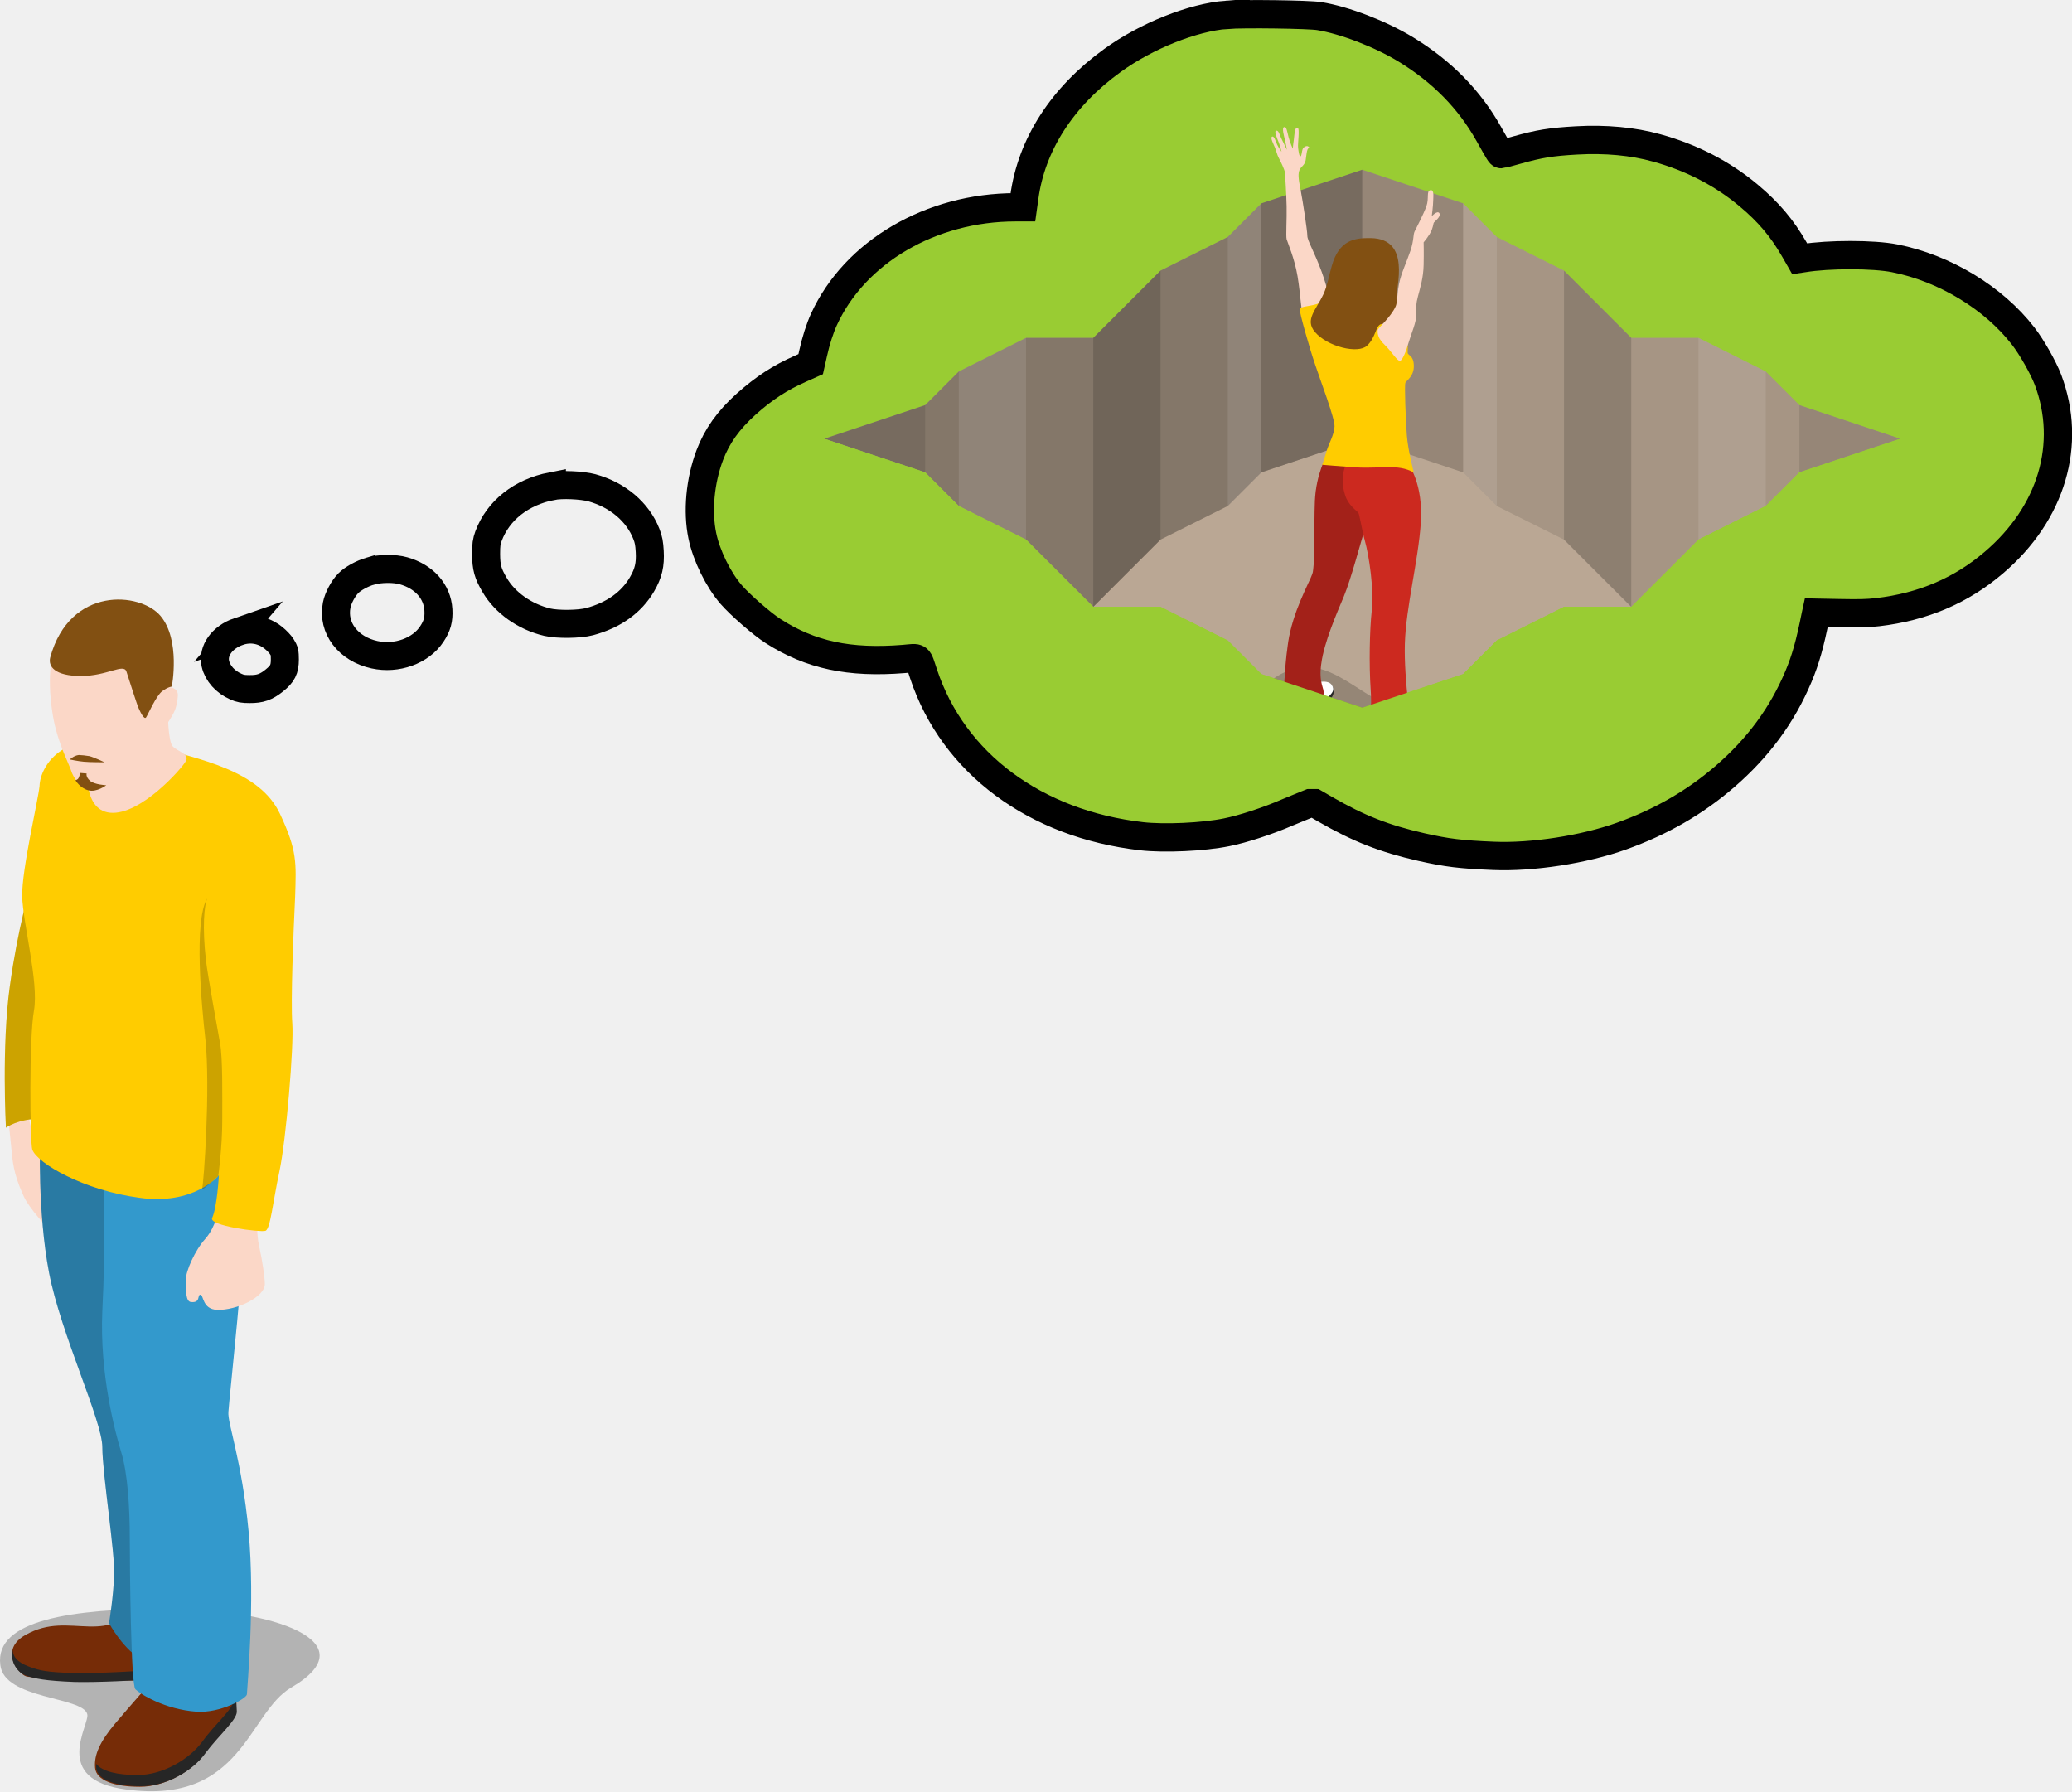
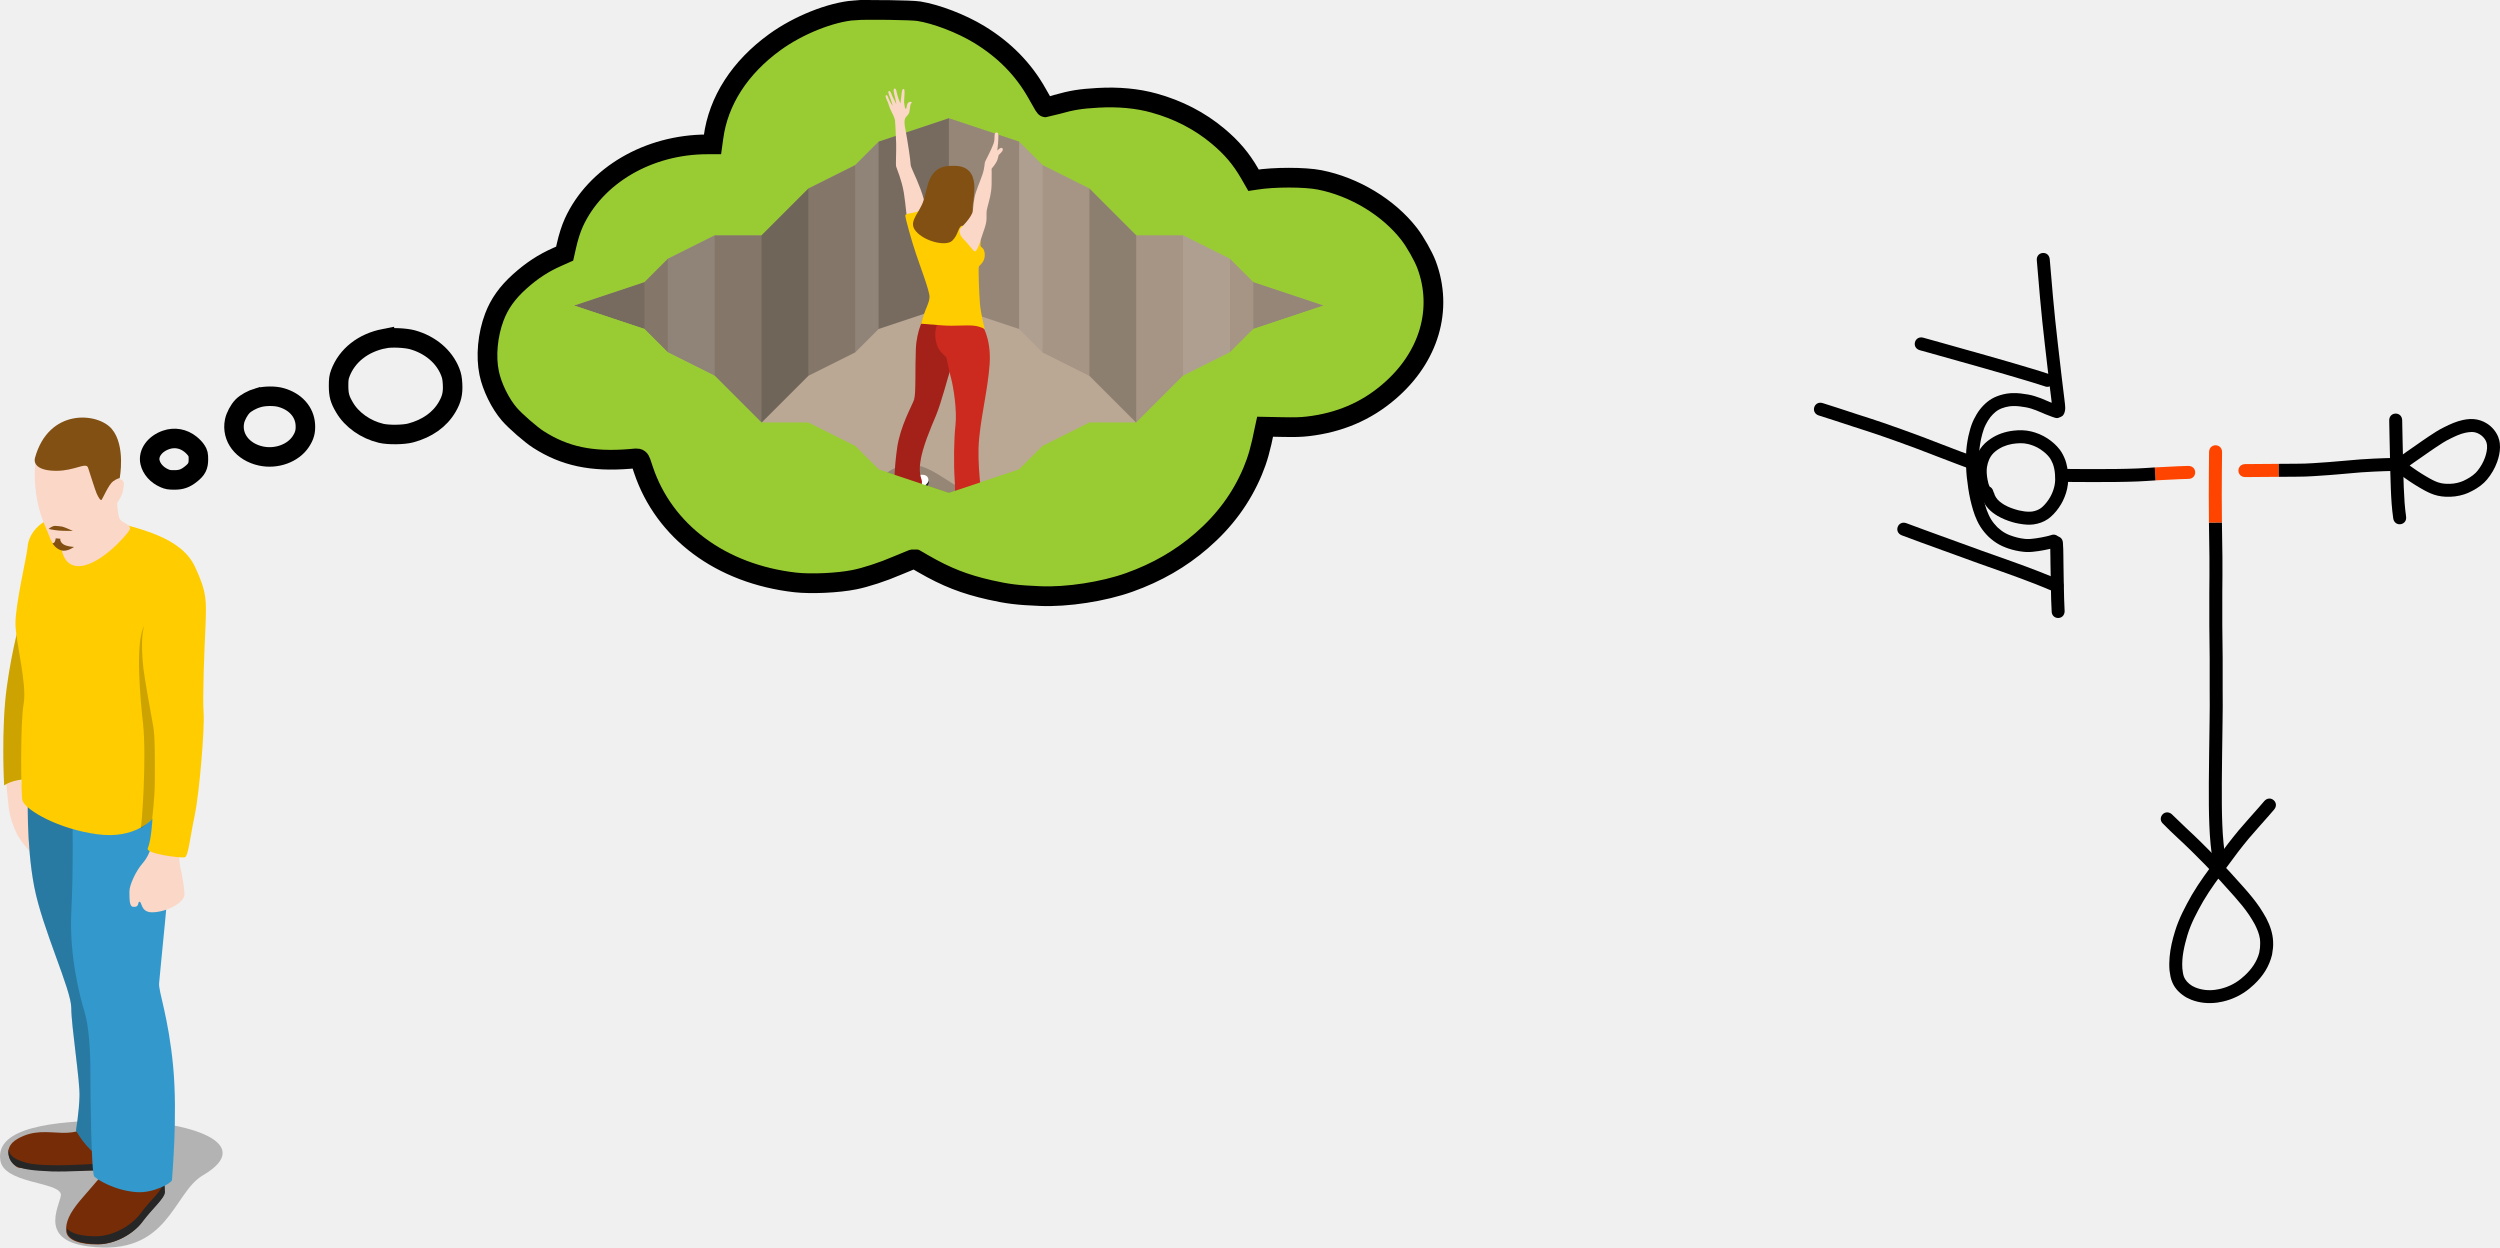
- <svg xmlns="http://www.w3.org/2000/svg" width="97.826mm" height="84.565mm" viewBox="0 0 97.826 84.565" version="1.1" id="svg3748">
+ <svg xmlns="http://www.w3.org/2000/svg" width="169.459mm" height="84.565mm" viewBox="0 0 169.459 84.565" version="1.1" id="svg3748">
  <defs id="defs3742" />
  <g id="g4380" transform="matrix(0.2645833,0,0,0.2645833,-3.31789,23.52593)">
    <path id="path4342" d="m 13.4,105 c 0,0 1,9.1 1.3,12.3 0.3,3.2 1.3,5.5 2.1,7.3 0.8,1.8 4.5,6.2 5,5.9 0.5,-0.3 -0.3,-2.1 -0.3,-2.5 0,-0.4 0.4,-1.7 -0.2,-2.5 -0.6,-0.7 -1.7,-4 -1.6,-4.7 0.1,-0.7 1.4,-0.9 1.5,-1.4 0.1,-0.5 0.1,-0.5 0.1,-0.5 0,0 -3.6,-6 -3.6,-8.6 0,-2.7 -0.1,-6.1 -0.1,-6.1 0,0 -0.6,-0.3 -2,0 -1.4,0.2 -2.2,0.8 -2.2,0.8 z" style="fill:#fbd7c7" />
    <path id="path4344" d="m 28.1,216.9 c 0.6,1.8 -6.7,11.8 7.1,13.5 20.6,2.7 21.6,-13.7 29.3,-18.2 13.9,-8.1 -3.1,-14.1 -22.5,-14.1 -16.3,0.1 -30.5,1.9 -29.4,10.1 0.7,6.1 14.6,5.6 15.5,8.7 z" style="opacity:0.3;fill:#262626" />
    <path id="path4346" d="m 34,200.2 c 0,0 -1.6,1.2 -5.5,1.1 -3.9,-0.1 -7.3,-0.8 -11.4,1.5 -4.8,2.7 -1.2,7 0.1,7.4 1.3,0.4 18.1,0.9 21.2,0.7 3.1,-0.2 2.1,-8.2 2.1,-8.2 z" style="fill:#762c07" />
    <path id="path4348" d="m 39.4,209.1 c -1.5,0.1 -9,0.6 -13.5,0.5 -5,-0.1 -6.4,-0.5 -7.8,-1 -1.7,-0.6 -3.2,-1.4 -3.3,-3.1 -0.5,2.2 0.9,4.1 2.5,4.6 1.5,0.5 3.3,0.9 8.6,1.1 4.2,0.1 11.3,-0.3 12.6,-0.4 0.8,-0.1 1.4,-0.7 1.7,-1.6 -0.4,0.3 -0.5,-0.1 -0.8,-0.1 z" style="fill:#262626" />
    <path id="path4350" d="m 39.7,211 c 0,0 -3.9,4.4 -6.6,7.6 -2.7,3.2 -3.8,5.6 -3.6,7.9 0.2,2.3 3.5,3.4 8,3.4 4.5,0 9.3,-2.8 11.5,-5.9 2.3,-3.1 5.6,-5.9 5.6,-7.4 0,-1.5 -0.1,-6.2 -0.1,-6.2 z" style="fill:#762c07" />
    <path id="path4352" d="m 54.6,210.4 h -0.5 c 0,1.5 0.1,3.3 0.1,4.1 0,1.5 -3.4,4.3 -5.6,7.4 -2.3,3.1 -7,5.9 -11.5,5.9 -3.5,0 -6.3,-0.6 -7.4,-2 0,0.2 0,0.4 0,0.6 0.1,2.3 3.5,3.4 8,3.4 4.6,0 9.3,-2.8 11.5,-5.9 2.3,-3.1 5.6,-5.9 5.6,-7.4 -0.1,-1.4 -0.2,-6.1 -0.2,-6.1 z" style="fill:#262626" />
    <path id="path4354" d="m 19.7,114.3 c 0,0 -0.5,13 1.6,23.9 2.1,10.9 9.5,26.4 9.5,31.1 0,4.7 2.3,19 2.1,22.8 -0.1,3.8 -0.9,8.6 -0.9,8.6 0,0 2.7,5 6.2,6.7 3.5,1.7 7.2,-0.4 7.2,-0.4 L 39,116.5 Z" style="fill:#3399cc" />
    <path id="path4356" d="m 19.7,114.3 c 0,0 -0.5,13 1.6,23.9 2.1,10.9 9.5,26.4 9.5,31.1 0,4.7 2.3,19 2.1,22.8 -0.1,3.8 -0.9,8.6 -0.9,8.6 0,0 2.7,5 6.2,6.7 3.5,1.7 7.2,-0.4 7.2,-0.4 L 39,116.5 Z" style="opacity:0.2" />
    <path id="path4358" d="m 31.1,119.4 c 0,0 0.3,14.3 -0.3,25.6 -0.5,11.3 2.3,21.7 3.4,25.3 1.1,3.6 1.5,9.7 1.5,15.2 0,5.5 0.2,26.2 1,27 0.8,0.8 5.2,3.6 10.9,4 4.3,0.3 9,-2.4 9,-3.1 0,-0.7 1.5,-16.4 0.3,-29.1 -1.2,-12.7 -3.8,-19.3 -3.6,-21.3 0.1,-2 3.1,-29.1 2.8,-34.7 -0.3,-5.6 -2,-18.4 -2,-18.4 z" style="fill:#3399cc" />
    <path id="path4360" d="m 17.9,69.4 c 0,0 -2.2,7.4 -3.6,17.6 -1.5,10.7 -0.7,25.3 -0.7,25.3 0,0 2.1,-1.6 6.2,-1.6 4.1,0 -1.9,-41.3 -1.9,-41.3 z" style="fill:#ffcc00" />
    <path id="path4362" d="m 17.9,69.4 c 0,0 -2.2,7.4 -3.6,17.6 -1.5,10.7 -0.7,25.3 -0.7,25.3 0,0 2.1,-1.6 6.2,-1.6 4.1,0 -1.9,-41.3 -1.9,-41.3 z" style="opacity:0.2" />
    <path id="path4364" d="m 51.5,127 c 0,0 -0.4,2.9 -2.3,5.1 -1.9,2.1 -3.5,5.8 -3.5,7.3 0,2.1 0,3.9 0.9,4 1.8,0.2 1.1,-1.3 1.7,-1.3 0.6,0 0.3,2.6 3,2.7 3.5,0.1 8.5,-2.3 8.5,-4.6 0,-1.2 -0.5,-4.4 -0.9,-6.2 -0.5,-1.9 -0.5,-4.5 -0.5,-4.5 z" style="fill:#fbd7c7" />
    <path id="path4366" d="m 38.8,44 c 9.5,2.5 20.1,4.6 23.7,12.3 3.1,6.6 2.9,8.7 2.7,14.9 -0.3,6.2 -0.8,18.5 -0.5,22.5 0.3,4 -1.1,20.8 -2.3,26.4 -1.2,5.6 -1.6,10.3 -2.5,10.6 -0.9,0.3 -10.2,-0.9 -9.5,-2.3 0.9,-2 1.2,-7.6 1.2,-7.6 0,0 -4.4,5.4 -14.2,4 -9.8,-1.3 -18.2,-6.1 -19.1,-8.6 -0.4,-1.2 -0.6,-19.8 0.3,-24.8 0.9,-5 -2,-15.7 -2.1,-20.4 -0.1,-4.7 2.9,-17.4 3.1,-19.7 0.1,-3.4 4.2,-11.2 19.2,-7.3 z" style="fill:#ffcc00" />
    <path id="path4368" d="m 51.5,120.9 c 0,0 0.7,-5.2 0.7,-9.8 0,-4.6 0.1,-11.3 -0.4,-13.9 C 51.3,94.5 49.6,85 49.3,82.5 48.6,76.4 49,72.7 49.5,71.4 c -2.4,4.1 -1,19 -0.3,25.2 0.9,8.7 -0.3,25.8 -0.6,26.6 -0.3,0.7 2.9,-2.3 2.9,-2.3 z" style="opacity:0.2" />
    <path id="path4370" d="m 42.5,38.2 c 0,0 0,5.2 0.9,6.1 0.9,0.9 3,1.3 2.3,2.6 -0.7,1.3 -8.1,9.7 -13.5,9.2 -5.3,-0.5 -4,-9.4 -4,-9.4 z" style="fill:#fbd7c7" />
    <path id="path4372" d="m 22.8,26.5 c -2.2,2.8 -1.3,11 -0.3,14.7 1,3.7 2.2,5.9 2.7,7.3 0.4,1.4 1.9,3.6 3.9,3.5 2,-0.1 8.2,-4.1 10.1,-7.1 C 41,41.9 43.6,39 44,37 44.4,35 44.6,34.1 42.9,33.7 41.2,33.3 37.6,25.9 33,25.6 28.4,25.3 24.1,24.8 22.8,26.5 Z" style="fill:#fbd7c7" />
    <path id="path4374" d="m 21.5,28.4 c -0.4,1.6 0.8,3.3 5.5,3.3 4.7,0 7.6,-2.3 8.1,-0.8 0.5,1.5 1.8,5.7 2.2,6.6 0.4,0.9 1,2 1.3,1.6 0.3,-0.4 1.8,-3.9 2.9,-4.7 1.1,-0.8 1.7,-0.8 1.7,-0.8 0,0 1.6,-8.3 -2,-12.6 C 37.6,16.7 25,15.6 21.5,28.4 Z" style="fill:#825012" />
    <path id="path4376" d="m 25,46.6 c 0,0 0.7,-0.7 1.6,-0.8 0.4,0 1.3,0.1 1.9,0.2 0.8,0.2 2.7,1.1 2.7,1.1 0,0 -2.8,0 -3.7,-0.1 C 26.4,46.9 25,46.6 25,46.6 Z" style="fill:#825012" />
    <path id="path4378" d="m 26.8,49 1.2,0.1 c 0,0 -0.2,0.6 0.6,1.3 0.8,0.7 2.9,0.8 2.9,0.8 0,0 -1.7,1.3 -3.2,0.9 -1.5,-0.4 -2.3,-1.8 -2.3,-1.8 0,0 0.5,-0.1 0.6,-0.5 0.2,-0.4 0.2,-0.8 0.2,-0.8 z" style="fill:#825012" />
  </g>
  <path id="path943" d="m 26.056,22.951 c -1.443,0.28 -2.54,1.145 -2.991,2.359 -0.095,0.263 -0.115,0.407 -0.115,0.848 0.005,0.632 0.08,0.912 0.406,1.463 0.486,0.836 1.433,1.506 2.485,1.752 0.496,0.115 1.508,0.102 1.994,-0.025 1.127,-0.301 1.979,-0.904 2.48,-1.769 0.301,-0.518 0.396,-0.92 0.361,-1.548 -0.02,-0.369 -0.055,-0.568 -0.16,-0.827 -0.406,-1.039 -1.358,-1.841 -2.571,-2.176 -0.481,-0.127 -1.418,-0.17 -1.889,-0.076 z" style="fill:none;stroke:#000000;stroke-width:1.323;stroke-miterlimit:4;stroke-dasharray:none;stroke-opacity:1" />
  <path id="path945" d="m 17.49,26.959 c -0.391,0.115 -0.832,0.356 -1.047,0.577 -0.241,0.246 -0.481,0.696 -0.546,1.027 -0.215,1.082 0.541,2.074 1.784,2.346 1.047,0.229 2.18,-0.178 2.706,-0.976 0.256,-0.386 0.336,-0.683 0.311,-1.141 -0.05,-0.87 -0.671,-1.57 -1.644,-1.845 -0.426,-0.123 -1.112,-0.115 -1.563,0.013 z" style="fill:none;stroke:#000000;stroke-width:1.323;stroke-miterlimit:4;stroke-dasharray:none;stroke-opacity:1" />
  <path id="path947" d="m 11.26,29.816 c -0.772,0.267 -1.228,0.904 -1.092,1.514 0.105,0.458 0.471,0.87 0.972,1.086 0.21,0.093 0.326,0.115 0.656,0.115 0.481,0.004 0.767,-0.093 1.157,-0.407 0.386,-0.31 0.496,-0.526 0.496,-0.988 0,-0.331 -0.02,-0.411 -0.135,-0.594 -0.07,-0.119 -0.251,-0.31 -0.401,-0.428 -0.481,-0.386 -1.082,-0.496 -1.654,-0.297 z" style="fill:none;stroke:#000000;stroke-width:1.323;stroke-miterlimit:4;stroke-dasharray:none;stroke-opacity:1" />
  <path id="path941" d="m 57.912,0.698 c -1.603,0.126 -3.793,1 -5.387,2.155 -2.38,1.722 -3.833,3.981 -4.164,6.466 l -0.065,0.467 h -0.351 c -3.994,0 -7.586,2.108 -9.044,5.293 -0.195,0.428 -0.376,0.995 -0.511,1.601 l -0.115,0.511 -0.496,0.221 c -0.952,0.42 -1.724,0.926 -2.55,1.666 -0.842,0.757 -1.378,1.51 -1.719,2.411 -0.456,1.207 -0.591,2.653 -0.351,3.804 0.19,0.926 0.752,2.073 1.363,2.778 0.416,0.48 1.463,1.394 1.979,1.722 1.769,1.134 3.598,1.523 6.173,1.316 0.757,-0.065 0.641,-0.156 0.937,0.727 1.403,4.202 5.261,7.067 10.292,7.643 1.072,0.121 2.901,0.039 4.009,-0.186 0.762,-0.151 1.944,-0.537 2.871,-0.939 0.266,-0.113 0.646,-0.268 0.842,-0.346 l 0.356,-0.143 0.596,0.346 c 1.583,0.913 2.796,1.385 4.53,1.779 1.218,0.273 1.854,0.351 3.407,0.415 1.819,0.078 4.274,-0.299 6.038,-0.93 1.874,-0.671 3.472,-1.593 4.885,-2.813 1.573,-1.359 2.711,-2.904 3.477,-4.73 0.336,-0.805 0.536,-1.51 0.807,-2.869 l 0.03,-0.138 1.137,0.022 c 0.887,0.017 1.273,0.009 1.764,-0.048 2.125,-0.247 3.943,-1.017 5.487,-2.341 2.731,-2.328 3.693,-5.591 2.555,-8.625 -0.22,-0.576 -0.767,-1.545 -1.178,-2.073 -1.393,-1.8 -3.708,-3.202 -6.063,-3.666 -0.992,-0.199 -3.127,-0.199 -4.309,-0.004 l -0.175,0.026 -0.261,-0.454 c -0.576,-1 -1.213,-1.753 -2.15,-2.536 -1.228,-1.03 -2.701,-1.792 -4.339,-2.242 -1.117,-0.312 -2.415,-0.433 -3.783,-0.355 -1.223,0.069 -1.764,0.16 -2.816,0.454 -0.381,0.108 -0.712,0.195 -0.737,0.195 -0.055,0 -0.08,-0.043 -0.591,-0.952 -0.912,-1.627 -2.215,-2.956 -3.923,-3.994 -1.203,-0.731 -2.881,-1.376 -4.079,-1.571 -0.496,-0.082 -3.553,-0.121 -4.379,-0.061 z" style="fill:#99cc33;fill-opacity:1;stroke:#000000;stroke-width:1.336;stroke-miterlimit:4;stroke-dasharray:none;stroke-opacity:1" />
  <g transform="translate(-11.23821,-10.7286)" id="g1084">
    <g transform="matrix(0.396875,0,0,0.396875,50.15542,18.74098)" id="g4340">
      <path style="opacity:1;fill:#baa794" d="m 64,0 -12,4 -4,4 -8,4 -8,8 h -8 l -8,4 -4,4 -12,4 12,4 4,4 8,4 8,8 h 8 l 8,4 4,4 12,4 12,-4 4,-4 8,-4 h 8 l 8,-8 8,-4 4,-4 12,-4 -12,-4 -4,-4 -8,-4 H 96 L 88,12 80,8 76,4 Z" id="path4293" />
      <path style="opacity:0.11" d="m 64,0 12,4 4,4 8,4 8,8 h 8 l 8,4 4,4 12,4 -12,4 -4,4 -8,4 -8,8 -8,-8 -8,-4 -4,-4 -12,-4 z" id="path4295" />
      <path style="opacity:0.29" d="m 64,0 v 32 l -12,4 -4,4 -8,4 -8,8 -8,-8 -8,-4 -4,-4 -12,-4 12,-4 4,-4 8,-4 h 8 l 8,-8 8,-4 4,-4 z" id="path4297" />
      <path style="opacity:0.1;fill:#ffffff" d="m 16,24 8,-4 v 24 l -8,-4 z" id="path4299" />
      <path style="opacity:0.1;fill:#ffffff" d="m 48,8 4,-4 v 32 l -4,4 z" id="path4301" />
      <path style="opacity:0.1" d="M 52,4 64,0 v 32 l -12,4 z" id="path4303" />
      <path style="opacity:0.15" d="m 40,12 -8,8 v 32 l 8,-8 z" id="path4305" />
      <path style="opacity:0.1" d="M 12,36 0,32 12,28 Z" id="path4307" />
      <path style="opacity:0.1;fill:#ffffff" d="m 112,24 -8,-4 v 24 l 8,-4 z" id="path4309" />
      <path style="opacity:0.1;fill:#ffffff" d="M 80,8 76,4 v 32 l 4,4 z" id="path4311" />
      <path style="opacity:0.1" d="M 76,4 64,0 v 32 l 12,4 z" id="path4313" />
      <path style="opacity:0.15" d="m 88,12 8,8 v 32 l -8,-8 z" id="path4315" />
      <path style="opacity:0.1" d="m 116,36 12,-4 -12,-4 z" id="path4317" />
    </g>
    <g id="g4594" transform="matrix(0.1322917,0,0,0.1322917,70.05209,15.93641)">
      <path id="path4551" d="m 65.1,234.6 c 15.7,-7.7 6,-16.3 -10.9,-21.1 -15,-4.3 -26.2,-22.2 -43.2,-11.4 -13.8,8.7 4.9,17.9 18.3,22.6 19.1,6.9 22.8,16.2 35.8,9.9 z" style="opacity:0.2" />
      <path id="path4553" d="m 16.3,216.7 c 2.8,1.1 5.8,-0.2 9,-2.6 3.2,-2.4 6.2,-4.1 6.1,-6.9 -0.1,-2.8 -2.3,-3.7 -7.4,-2 -5.1,1.7 -11.1,10.2 -7.7,11.5 z" style="fill:#262626" />
      <path id="path4555" d="m 16.9,215.9 c 2.6,1 9.8,-4.1 11.7,-5.8 1.9,-1.7 3.1,-2.8 2.5,-4.3 -0.6,-1.7 -2.5,-2.9 -8.5,-0.8 -6,2.1 -9.8,9.3 -5.7,10.9 z" style="fill:#ffffff" />
      <path id="path4557" d="m 29,123 c 0,0 -3.9,6.7 -4.3,16.4 -0.4,9.6 0.1,23 -0.9,26 -1,3 -7.1,13.5 -8.7,24.8 -1.6,11.3 -2.2,25.2 0.4,26.5 2.6,1.3 6.8,-1 8.2,-1.9 2.7,-1.8 3.8,-4.5 4.1,-6.6 0.3,-2.1 -1.9,-3.7 -0.8,-11 1,-7.3 5.3,-17.3 8,-23.7 2.7,-6.5 6.2,-20.1 7.4,-23.6 1.2,-3.5 3.2,-24.7 3.2,-24.7 z" style="fill:#cc291f" />
      <path id="path4559" d="m 29,123 c 0,0 -3.9,6.7 -4.3,16.4 -0.4,9.6 0.1,23 -0.9,26 -1,3 -7.1,13.5 -8.7,24.8 -1.6,11.3 -2.2,25.2 0.4,26.5 2.6,1.3 6.8,-1 8.2,-1.9 2.7,-1.8 3.8,-4.5 4.1,-6.6 0.3,-2.1 -1.9,-3.7 -0.8,-11 1,-7.3 5.3,-17.3 8,-23.7 2.7,-6.5 6.2,-20.1 7.4,-23.6 1.2,-3.5 3.2,-24.7 3.2,-24.7 z" style="opacity:0.2" />
      <path id="path4561" d="m 46.1,229.4 c -0.2,1.6 0.5,2 3.4,2 2.9,0 10.8,-1 13.1,-1.7 2.3,-0.7 3.4,-2.3 3.3,-4.4 0,-1.9 -18.7,-6 -19.8,4.1 z" style="fill:#262626" />
      <path id="path4563" d="m 46.6,229.6 c 2,1.1 7.6,-0.5 9.8,-0.5 2.2,0 5.8,-0.2 7.6,-1.2 1.8,-1 2.7,-2.8 0.9,-4.3 -1.8,-1.5 -9.3,-2.2 -12.1,-2.2 -2.8,0 -11.6,5 -6.2,8.2 z" style="fill:#ffffff" />
      <path id="path4565" d="m 58.2,126.5 c 0,0 5.2,6.9 4.3,20.6 -0.9,13.7 -5.3,30.1 -5.7,43.2 -0.4,13.1 2.6,31.5 2.5,32.7 -0.1,1.2 0,5.2 -7.1,6.4 -7.1,1.2 -7.3,0 -7.8,-0.4 -0.5,-0.4 0.8,-13.5 0.2,-22.3 -0.6,-8.8 -0.4,-21 0.4,-28.3 0.8,-7.3 -0.9,-19.2 -2.5,-24.9 -0.9,-3.1 -1.9,-9.4 -2.3,-9.9 -0.7,-0.8 -3.6,-2.7 -4.7,-6.2 -1.7,-5.3 -1,-10 2.6,-15.7 3.7,-5.7 20.1,4.8 20.1,4.8 z" style="fill:#cc291f" />
      <path id="path4567" d="m 30.7,71.5 c 0,0 -0.9,-6.6 -3.6,-13.9 C 24.4,50.3 22,46.5 22,44.8 22,43 20.4,32.6 19.6,28.4 c -0.9,-4.3 -0.9,-5.9 -0.4,-7.1 0.5,-1.2 1.9,-1.7 2.2,-3.5 0.3,-1.8 0.3,-3 0.7,-3.9 0.5,-0.8 0.8,-0.6 0.2,-1 -0.6,-0.4 -1.7,0.2 -2,1 -0.3,0.8 -0.3,2.3 -0.7,2.5 -0.5,0.1 -0.7,-1.4 -0.9,-3 -0.2,-1.6 0.7,-7 -0.2,-7.2 -1.1,-0.2 -1.1,2.7 -1.3,4.1 -0.2,1.1 -0.4,3.4 -0.4,3.4 0,0 -1,-2.2 -1.5,-4.1 C 14.8,7.7 14.6,5.7 13.7,6 c -0.9,0.2 0,3.3 0.3,4.5 0.3,1.2 0.7,3.6 0.7,3.6 0,0 -1.4,-2.8 -2.1,-4.3 C 12,8.3 11.6,7 10.8,7.3 c -0.7,0.3 0.5,2.9 1,4.2 0.5,1.3 1,3.3 1,3.3 0,0 -1,-1.3 -1.6,-2.6 -0.6,-1.3 -1,-3.1 -1.8,-2.8 -0.7,0.4 0.5,2.6 1,3.8 0.5,1.2 0.8,2.7 1.4,3.8 0.6,1.1 2.1,4.2 2.2,5.2 0.1,1 0.5,7.7 0.6,12.1 0.1,4.4 -0.3,10.6 0,11.7 0.3,1.1 2.8,6.7 3.9,13.2 1.1,6.5 1.2,12.6 2.3,15.7 1.2,3.2 9.9,-3.4 9.9,-3.4 z" style="fill:#fbd7c7" />
      <path id="path4569" d="m 30.2,67.2 c 0,0 -2.8,1.4 -5.4,2.1 -2.6,0.7 -5.2,0.7 -5.5,1.6 -0.3,0.8 3.6,14.4 5.5,19.9 1.8,5.5 7,19 6.9,22 -0.1,3 -2.1,6.2 -2.9,9 -0.8,2.8 -1.5,4.7 -1.5,4.7 0,0 6,0.5 11.6,0.9 5.6,0.4 11.3,-0.3 15.4,0.1 3.7,0.4 5.7,1.8 5.7,1.8 0,0 -2.1,-8 -2.5,-13.4 C 57.1,110.4 56.6,98 57,97.2 c 0.4,-0.8 3.1,-2.3 3,-6.1 -0.1,-3.8 -2.1,-3.5 -2.2,-4.6 -0.1,-1.1 0.5,-2.8 -0.8,-4 -2,-1.9 -5.7,-5 -9,-6.4 -3.4,-1.7 -17.8,-8.9 -17.8,-8.9 z" style="fill:#ffcc00" />
      <path id="path4571" d="m 44.6,45.6 c -5.8,-0.1 -11.3,0.7 -13.9,10 -1,3.4 -1.5,6.8 -2.9,9.9 -2.7,5.8 -6.8,9.2 -3.1,13.6 4.5,5.3 15.4,7.9 18.6,4.9 3.2,-3 3,-7.1 5,-7.7 2,-0.6 4.9,1.6 6,-0.5 1.1,-2.1 -0.4,-4.7 -0.5,-8.6 -0.2,-4 5.4,-21.4 -9.2,-21.6 z" style="fill:#825012" />
      <path id="path4573" d="m 47.1,78.4 c -0.1,1.7 0.3,3.2 2.6,5.4 2.3,2.2 4.5,5.9 5.4,5.6 0.9,-0.3 2.1,-3.3 3.1,-6.7 1,-3.4 2.7,-6.9 2.7,-10.1 0,-3.2 -0.2,-3.2 0.6,-6.3 0.8,-3.1 1.9,-6.5 2,-11.1 0.1,-4.6 0,-8.1 0,-8.1 0,0 2.1,-2.4 2.9,-4.4 0.7,-2 0.5,-2.3 0.8,-2.7 0.3,-0.4 2.7,-2.2 1.9,-3.3 -0.7,-1.1 -2.7,1.1 -2.7,1.1 0,0 0.5,-3.8 0.5,-5.3 0,-1.4 0.5,-4.3 -1,-4 -1.5,0.3 -0.4,2.9 -1.4,5.7 -1,2.8 -3.6,7.8 -4.2,9 -0.6,1.2 -0.2,3 -1.5,6.9 -1.3,3.9 -3.4,8.2 -4.1,12 -0.7,3.9 -0.6,6.7 -1.2,7.9 -1.7,3.8 -6.3,7.7 -6.4,8.4 z" style="fill:#fbd7c7" />
    </g>
    <path style="fill:#99cc33;fill-opacity:1;stroke-width:0.098" mask="none" clip-path="none" d="m 47.382,31.764 c 5.078,7.119 16.425,11.917 21.754,16.197 13.631,0.054 5.046,0.032 12.157,-1e-6 5.59,-6.004 15.477,-11.739 21.619,-16.52 h -1.96 l 0.003,10e-4 -4.762,1.587 -1.588,1.587 -3.175,1.587 -3.175,3.175 h -3.175 l -3.175,1.587 -1.588,1.587 -4.762,1.587 -4.763,-1.587 -1.587,-1.587 -3.175,-1.587 h -3.175 l -3.175,-3.175 -3.175,-1.587 -1.587,-1.587 -4.763,-1.587 0.003,-10e-4 z" id="rect4530-3" />
  </g>
+   <path style="fill:#000000;fill-opacity:1;fill-rule:nonzero;stroke:none;stroke-width:0.265" id="path1" d="m 146.657,55.875 c 0.3,0.307 0.611,0.603 0.925,0.896 0.657,0.606 1.293,1.234 1.918,1.873 0.668,0.689 1.317,1.396 1.951,2.116 0.353,0.403 0.702,0.813 1.001,1.259 0.176,0.263 0.239,0.382 0.396,0.655 0.145,0.296 0.281,0.604 0.332,0.932 0.029,0.188 0.029,0.451 0.011,0.637 -0.012,0.117 -0.037,0.233 -0.055,0.35 -0.16,0.6 -0.519,1.101 -0.969,1.521 -0.09,0.084 -0.185,0.161 -0.278,0.241 -0.424,0.341 -0.919,0.572 -1.45,0.688 -0.097,0.021 -0.196,0.034 -0.294,0.051 -0.454,0.06 -0.915,0.011 -1.341,-0.163 -0.073,-0.03 -0.142,-0.07 -0.213,-0.105 -0.248,-0.153 -0.461,-0.362 -0.564,-0.641 -0.059,-0.158 -0.079,-0.388 -0.1,-0.548 -0.05,-0.769 0.13,-1.517 0.344,-2.249 0.246,-0.814 0.651,-1.561 1.068,-2.297 0.482,-0.821 1.053,-1.582 1.622,-2.344 0.472,-0.655 0.96,-1.297 1.476,-1.918 0.437,-0.514 0.892,-1.012 1.336,-1.52 0.253,-0.291 0.129,-0.147 0.372,-0.431 0.405,-0.472 -0.262,-1.045 -0.668,-0.573 v 0 c -0.239,0.278 -0.116,0.137 -0.367,0.425 -0.449,0.513 -0.909,1.016 -1.35,1.536 -0.526,0.633 -1.023,1.287 -1.504,1.954 -0.591,0.791 -1.183,1.584 -1.683,2.437 -0.449,0.795 -0.883,1.604 -1.147,2.483 -0.098,0.336 -0.15,0.495 -0.224,0.838 -0.127,0.586 -0.193,1.186 -0.146,1.786 0.055,0.348 0.059,0.514 0.2,0.843 0.189,0.443 0.549,0.775 0.958,1.012 0.105,0.049 0.207,0.103 0.315,0.146 0.564,0.221 1.175,0.275 1.772,0.193 0.121,-0.022 0.243,-0.04 0.363,-0.067 0.662,-0.15 1.277,-0.447 1.804,-0.876 0.109,-0.096 0.222,-0.187 0.327,-0.287 0.602,-0.573 1.01,-1.197 1.212,-2.009 0.055,-0.39 0.089,-0.502 0.073,-0.894 -0.023,-0.565 -0.209,-1.096 -0.469,-1.594 -0.179,-0.309 -0.24,-0.428 -0.441,-0.726 -0.317,-0.47 -0.684,-0.904 -1.058,-1.33 -0.644,-0.731 -1.303,-1.45 -1.982,-2.15 -0.634,-0.649 -1.28,-1.286 -1.948,-1.902 -0.333,-0.311 -0.657,-0.631 -0.985,-0.947 -0.491,-0.382 -1.031,0.313 -0.54,0.695 z" />
+   <path style="fill:#000000;fill-opacity:1;fill-rule:nonzero;stroke:none;stroke-width:0.265" d="m 149.73,35.422 c 0.009,0.779 0.021,1.559 0.033,2.338 0.009,0.812 -0.003,1.623 -0.008,2.435 -0.003,0.744 -0.005,1.488 8.1e-4,2.232 0.006,0.721 0.017,1.442 0.024,2.163 -0.003,0.726 -0.004,1.452 -1e-5,2.178 0.004,0.726 0.011,1.452 -0.007,2.178 -0.011,0.72 -0.021,1.439 -0.03,2.159 -0.008,0.657 -0.016,1.315 -0.02,1.972 -0.002,0.509 -0.003,1.018 0.002,1.526 0.005,0.449 0.013,0.898 0.033,1.346 0.019,0.43 0.042,0.86 0.086,1.288 0.036,0.35 0.078,0.7 0.119,1.05 0.018,0.164 0.045,0.328 0.037,0.493 -0.011,0.622 0.869,0.637 0.88,0.015 l 1e-5,4.9e-4 c 0.009,-0.203 -0.02,-0.405 -0.042,-0.606 -0.04,-0.347 -0.083,-0.693 -0.118,-1.041 -0.043,-0.411 -0.065,-0.824 -0.083,-1.237 -0.02,-0.439 -0.027,-0.879 -0.032,-1.318 -0.005,-0.504 -0.004,-1.008 -0.002,-1.512 0.004,-0.655 0.012,-1.31 0.02,-1.966 0.009,-0.719 0.019,-1.438 0.03,-2.156 0.018,-0.732 0.011,-1.464 0.007,-2.196 -0.004,-0.723 -0.003,-1.446 1e-5,-2.169 -0.006,-0.725 -0.017,-1.449 -0.024,-2.174 -0.006,-0.74 -0.004,-1.48 -7.8e-4,-2.22 0.006,-0.816 0.017,-1.632 0.008,-2.449 -0.012,-0.78 -0.024,-1.559 -0.033,-2.339" id="path4" />
+   <path style="fill:#ff4400;fill-opacity:1;fill-rule:nonzero;stroke:none;stroke-width:0.265" d="m 150.61,35.412 c -0.007,-0.602 -0.01,-1.204 -0.011,-1.806 -5e-4,-0.551 0.003,-1.103 0.007,-1.654 0.004,-0.433 0.008,-0.865 0.013,-1.298 0.007,-0.622 -0.873,-0.632 -0.88,-0.01 v 0 c -0.005,0.434 -0.009,0.867 -0.013,1.301 -0.004,0.554 -0.008,1.108 -0.007,1.662 6.4e-4,0.605 0.004,1.21 0.011,1.815" id="path2" />
+   <path style="fill:#ff4400;fill-opacity:1;fill-rule:nonzero;stroke:none;stroke-width:0.265" d="m 146.11,32.561 c 0.443,-0.025 1.157,-0.056 1.6,-0.079 0.204,-0.009 0.409,-0.018 0.614,-0.021 0.622,0.011 0.637,-0.869 0.015,-0.88 l -2e-5,9e-5 c -0.222,0.002 -0.444,0.013 -0.666,0.022 -0.447,0.024 -1.166,0.054 -1.613,0.08" id="path20" />
+   <path style="fill:#000000;fill-opacity:1;fill-rule:nonzero;stroke:none;stroke-width:0.265" d="m 146.059,31.683 c -0.482,0.031 -0.693,0.05 -1.176,0.071 -0.493,0.021 -0.986,0.029 -1.479,0.036 -0.492,0.005 -0.985,0.006 -1.477,0.006 -0.386,-6.76e-4 -0.772,-0.002 -1.158,-0.004 -0.281,-0.002 -0.562,-0.004 -0.843,-0.007 -0.622,-0.006 -0.631,0.874 -0.009,0.88 v 0 c 0.282,0.003 0.565,0.005 0.847,0.007 0.387,0.002 0.775,0.003 1.162,0.004 0.496,5.86e-4 0.993,-3.28e-4 1.489,-0.006 0.502,-0.006 1.004,-0.015 1.505,-0.036 0.487,-0.021 0.702,-0.041 1.189,-0.072" id="path5" />
+   <path style="fill:#000000;fill-opacity:1;fill-rule:nonzero;stroke:none;stroke-width:0.265" id="path6" d="m 134.267,33.536 c 0.051,0.214 0.15,0.411 0.255,0.602 0.139,0.227 0.318,0.426 0.527,0.591 0.135,0.107 0.206,0.147 0.35,0.238 0.314,0.183 0.653,0.32 1.001,0.422 0.069,0.02 0.139,0.038 0.209,0.056 0.339,0.076 0.686,0.133 1.035,0.118 0.068,-0.003 0.136,-0.011 0.204,-0.017 0.341,-0.049 0.673,-0.163 0.958,-0.358 0.064,-0.044 0.123,-0.094 0.184,-0.141 0.285,-0.248 0.525,-0.546 0.717,-0.872 0.039,-0.067 0.074,-0.135 0.111,-0.203 0.177,-0.356 0.303,-0.738 0.349,-1.134 0.01,-0.081 0.013,-0.163 0.019,-0.244 0.008,-0.316 -0.009,-0.635 -0.069,-0.947 -0.039,-0.202 -0.062,-0.263 -0.121,-0.459 -0.095,-0.247 -0.21,-0.487 -0.369,-0.699 -0.057,-0.076 -0.12,-0.148 -0.184,-0.219 -0.16,-0.175 -0.212,-0.209 -0.395,-0.362 -0.332,-0.265 -0.71,-0.464 -1.114,-0.593 -0.078,-0.025 -0.158,-0.044 -0.237,-0.066 -0.395,-0.099 -0.804,-0.106 -1.207,-0.059 -0.073,0.009 -0.146,0.021 -0.22,0.031 -0.276,0.047 -0.548,0.123 -0.806,0.233 -0.157,0.067 -0.204,0.097 -0.353,0.177 -0.271,0.16 -0.525,0.352 -0.729,0.593 -0.043,0.051 -0.081,0.105 -0.122,0.157 -0.153,0.219 -0.269,0.462 -0.348,0.718 -0.048,0.157 -0.06,0.237 -0.093,0.395 -0.063,0.38 -0.03,0.763 0.031,1.14 0.044,0.238 0.099,0.477 0.203,0.696 0.021,0.044 0.045,0.086 0.068,0.129 0.082,0.144 0.185,0.274 0.289,0.402 0.394,0.482 1.075,-0.075 0.681,-0.557 v 0 c -0.07,-0.085 -0.14,-0.171 -0.197,-0.265 -0.097,-0.169 -0.143,-0.358 -0.176,-0.548 -0.046,-0.272 -0.075,-0.549 -0.036,-0.824 0.018,-0.092 0.035,-0.189 0.061,-0.279 0.049,-0.167 0.12,-0.329 0.217,-0.474 0.023,-0.032 0.045,-0.064 0.07,-0.095 0.138,-0.17 0.315,-0.303 0.502,-0.415 0.102,-0.056 0.148,-0.084 0.254,-0.131 0.195,-0.085 0.4,-0.144 0.61,-0.181 0.355,-0.053 0.716,-0.081 1.068,0.006 0.059,0.016 0.119,0.03 0.178,0.048 0.306,0.094 0.594,0.241 0.845,0.441 0.05,0.04 0.101,0.079 0.149,0.121 0.071,0.063 0.199,0.194 0.259,0.271 0.111,0.141 0.188,0.302 0.258,0.466 0.04,0.13 0.067,0.203 0.093,0.337 0.049,0.246 0.064,0.497 0.061,0.747 -0.01,0.149 -0.009,0.2 -0.036,0.346 -0.044,0.235 -0.124,0.462 -0.228,0.677 -0.028,0.052 -0.055,0.105 -0.084,0.157 -0.138,0.239 -0.31,0.459 -0.513,0.646 -0.034,0.028 -0.067,0.058 -0.103,0.084 -0.17,0.123 -0.37,0.196 -0.576,0.231 -0.044,0.004 -0.087,0.011 -0.132,0.013 -0.269,0.016 -0.539,-0.033 -0.801,-0.089 -0.335,-0.089 -0.667,-0.199 -0.968,-0.373 -0.229,-0.143 -0.431,-0.282 -0.578,-0.515 -0.073,-0.128 -0.142,-0.261 -0.174,-0.406 -0.165,-0.6 -1.014,-0.366 -0.848,0.234 z" />
+   <path style="fill:#000000;fill-opacity:1;fill-rule:nonzero;stroke:none;stroke-width:0.265" id="path7" d="m 139.948,41.432 c -0.011,-0.28 -0.025,-0.56 -0.034,-0.84 -0.015,-0.43 -0.039,-1.932 -0.045,-2.362 -0.007,-0.334 -0.002,-0.668 -0.014,-1.002 -0.008,-0.145 -0.015,-0.29 -0.023,-0.435 -0.033,-0.621 -0.912,-0.575 -0.879,0.046 v 0 c 0.007,0.141 0.015,0.282 0.022,0.423 0.013,0.326 0.005,0.654 0.014,0.98 0.006,0.436 0.031,1.943 0.045,2.379 0.009,0.265 0.02,0.53 0.034,0.795 -0.011,0.622 0.869,0.637 0.88,0.015 z" />
+   <path style="fill:#000000;fill-opacity:1;fill-rule:nonzero;stroke:none;stroke-width:0.265" id="path8" d="m 139.001,36.281 c -0.094,0.032 -0.191,0.053 -0.287,0.076 -0.225,0.054 -0.453,0.093 -0.681,0.128 -0.218,0.028 -0.439,0.062 -0.66,0.052 -0.049,-0.003 -0.097,-0.009 -0.145,-0.013 -0.341,-0.033 -0.67,-0.126 -0.99,-0.244 -0.206,-0.078 -0.401,-0.183 -0.577,-0.315 -0.103,-0.077 -0.169,-0.138 -0.267,-0.222 -0.16,-0.162 -0.307,-0.339 -0.427,-0.533 -0.08,-0.128 -0.102,-0.182 -0.169,-0.319 -0.179,-0.39 -0.288,-0.806 -0.385,-1.222 -0.103,-0.466 -0.167,-0.94 -0.221,-1.414 -0.047,-0.453 -0.055,-0.909 -0.046,-1.364 0.006,-0.388 0.062,-0.771 0.141,-1.15 0.052,-0.225 0.109,-0.451 0.188,-0.668 0.045,-0.124 0.068,-0.166 0.124,-0.286 0.092,-0.181 0.195,-0.358 0.322,-0.518 0.062,-0.079 0.111,-0.128 0.18,-0.202 0.116,-0.114 0.241,-0.217 0.384,-0.296 0.084,-0.046 0.128,-0.062 0.217,-0.099 0.165,-0.061 0.336,-0.106 0.51,-0.13 0.109,-0.015 0.155,-0.014 0.266,-0.018 0.283,-0.007 0.564,0.036 0.842,0.084 0.243,0.043 0.476,0.121 0.706,0.209 0.201,0.079 0.398,0.168 0.597,0.252 0.157,0.065 0.317,0.123 0.476,0.184 0.104,0.036 0.293,0.112 0.398,0.08 0.111,-0.034 0.222,-0.081 0.314,-0.152 0.058,-0.045 0.079,-0.123 0.119,-0.185 0.015,-0.057 0.035,-0.114 0.045,-0.172 0.025,-0.144 0.009,-0.299 -0.005,-0.443 -0.01,-0.102 -0.027,-0.238 -0.04,-0.339 -0.062,-0.493 -0.123,-0.986 -0.18,-1.479 -0.088,-0.763 -0.179,-1.525 -0.265,-2.287 -0.124,-1.054 -0.232,-2.109 -0.328,-3.166 -0.071,-0.845 -0.143,-1.691 -0.218,-2.536 -0.055,-0.62 -0.931,-0.543 -0.877,0.077 v 0 c 0.075,0.846 0.147,1.692 0.218,2.538 0.096,1.063 0.205,2.126 0.33,3.186 0.086,0.764 0.177,1.527 0.265,2.291 0.058,0.495 0.119,0.99 0.181,1.485 0.015,0.119 0.024,0.193 0.037,0.31 0.013,0.124 0.008,0.072 0.014,0.178 5.9e-4,0.011 -0.008,0.034 0.002,0.032 0.014,-0.004 0.014,-0.025 0.021,-0.037 0.115,-0.134 0.076,-0.117 0.323,-0.177 0.025,-0.006 0.051,0.008 0.076,0.012 0.005,8.87e-4 -0.01,-7.07e-4 -0.015,-0.002 -0.033,-0.009 -0.066,-0.021 -0.097,-0.033 -0.15,-0.058 -0.301,-0.113 -0.45,-0.173 -0.209,-0.088 -0.416,-0.182 -0.628,-0.265 -0.283,-0.107 -0.571,-0.201 -0.87,-0.254 -0.34,-0.058 -0.684,-0.107 -1.03,-0.096 -0.064,0.003 -0.128,0.004 -0.192,0.009 -0.305,0.025 -0.605,0.098 -0.891,0.209 -0.146,0.063 -0.196,0.08 -0.335,0.16 -0.209,0.12 -0.396,0.275 -0.566,0.445 -0.103,0.112 -0.15,0.158 -0.245,0.28 -0.161,0.207 -0.294,0.435 -0.411,0.67 -0.029,0.063 -0.059,0.125 -0.086,0.189 -0.13,0.307 -0.213,0.631 -0.288,0.954 -0.089,0.433 -0.153,0.871 -0.159,1.313 -0.009,0.494 3e-4,0.988 0.052,1.48 0.058,0.508 0.127,1.016 0.239,1.515 0.113,0.482 0.242,0.962 0.453,1.412 0.095,0.19 0.116,0.244 0.23,0.423 0.163,0.258 0.362,0.493 0.581,0.705 0.127,0.109 0.204,0.179 0.34,0.279 0.238,0.174 0.499,0.314 0.775,0.418 0.066,0.024 0.132,0.05 0.199,0.073 0.332,0.112 0.678,0.186 1.026,0.223 0.07,0.005 0.14,0.012 0.21,0.015 0.267,0.01 0.532,-0.026 0.796,-0.062 0.255,-0.039 0.509,-0.084 0.76,-0.144 0.137,-0.034 0.276,-0.064 0.407,-0.116 0.576,-0.235 0.243,-1.05 -0.333,-0.815 z" />
+   <path style="fill:#000000;fill-opacity:1;fill-rule:nonzero;stroke:none;stroke-width:0.265" id="path13" d="m 139.46,39.252 c 0.002,-0.002 0.008,-0.006 0.005,-0.007 -0.033,-0.016 -0.068,-0.027 -0.101,-0.041 -0.056,-0.023 -0.112,-0.046 -0.168,-0.069 -0.309,-0.128 -0.619,-0.254 -0.93,-0.376 -1.288,-0.504 -2.598,-0.952 -3.901,-1.417 -1.266,-0.454 -2.53,-0.914 -3.792,-1.378 -0.449,-0.165 -0.898,-0.33 -1.346,-0.498 -0.583,-0.218 -0.892,0.605 -0.309,0.824 v 0 c 0.45,0.169 0.901,0.335 1.352,0.501 1.265,0.464 2.531,0.925 3.8,1.38 1.294,0.462 2.595,0.907 3.875,1.408 0.493,0.193 0.244,0.093 0.682,0.274 0.185,0.076 0.37,0.165 0.56,0.228 0.053,0.018 0.107,0.03 0.16,0.045 0.617,0.079 0.729,-0.793 0.112,-0.873 z" />
+   <path style="fill:#000000;fill-opacity:1;fill-rule:nonzero;stroke:none;stroke-width:0.265" id="path15" d="m 133.664,30.898 c 0.009,-3.62e-4 0.032,0.007 0.027,-5.28e-4 -0.007,-0.011 -0.024,-0.009 -0.036,-0.014 -0.037,-0.013 -0.075,-0.025 -0.112,-0.038 -0.223,-0.078 -0.443,-0.162 -0.664,-0.245 -0.872,-0.325 -1.736,-0.671 -2.607,-0.999 -0.873,-0.328 -1.752,-0.641 -2.633,-0.947 -0.591,-0.203 -1.186,-0.391 -1.78,-0.582 -0.424,-0.141 -0.847,-0.283 -1.273,-0.418 -0.343,-0.107 -0.685,-0.216 -1.027,-0.328 -0.592,-0.193 -0.865,0.643 -0.273,0.837 v 0 c 0.344,0.112 0.689,0.222 1.035,0.33 0.424,0.134 0.846,0.275 1.268,0.416 0.588,0.19 1.177,0.376 1.762,0.576 0.874,0.303 1.745,0.614 2.612,0.939 0.871,0.328 1.735,0.674 2.607,0.999 0.142,0.053 0.367,0.139 0.515,0.193 0.147,0.053 0.299,0.115 0.453,0.147 0.037,0.008 0.074,0.009 0.112,0.014 0.622,0.011 0.637,-0.869 0.015,-0.88 z" />
+   <path style="fill:#000000;fill-opacity:1;fill-rule:nonzero;stroke:none;stroke-width:0.265" id="path16" d="m 138.919,25.366 c -0.409,-0.145 -0.827,-0.264 -1.242,-0.392 -1.021,-0.307 -2.045,-0.604 -3.07,-0.894 -1.019,-0.288 -2.039,-0.575 -3.059,-0.861 -0.392,-0.108 -0.783,-0.217 -1.174,-0.327 -0.599,-0.169 -0.838,0.677 -0.24,0.847 v 0 c 0.392,0.111 0.784,0.22 1.177,0.328 1.019,0.285 2.038,0.573 3.056,0.86 1.019,0.289 2.037,0.584 3.052,0.889 0.384,0.118 0.77,0.232 1.151,0.359 0.571,0.247 0.92,-0.561 0.349,-0.808 z" />
+   <path style="fill:#ff4400;fill-opacity:1;fill-rule:nonzero;stroke:none;stroke-width:0.265" d="m 154.461,31.441 -0.796,0.006 -0.908,0.007 -0.565,0.004 c -0.622,0.005 -0.616,0.885 0.006,0.88 v 2e-5 l 0.565,-0.004 0.908,-0.007 0.796,-0.006" id="path21" />
+   <path style="fill:#000000;fill-opacity:1;fill-rule:nonzero;stroke:none;stroke-width:0.265" d="m 154.467,32.321 1.246,-0.009 c 0.374,-5.29e-4 0.748,-0.013 1.121,-0.038 0.346,-0.026 0.693,-0.048 1.039,-0.071 0.382,-0.025 0.763,-0.065 1.144,-0.096 0.341,-0.032 0.682,-0.062 1.024,-0.089 0.291,-0.021 0.582,-0.037 0.873,-0.051 0.227,-0.012 0.454,-0.02 0.681,-0.028 0.195,-0.007 0.389,-0.012 0.584,-0.016 0.118,-0.003 0.059,-9.81e-4 0.176,-0.003 0.622,-0.013 0.604,-0.892 -0.018,-0.88 v 0 c -0.119,0.003 -0.059,9.76e-4 -0.178,0.003 -0.198,0.005 -0.396,0.01 -0.594,0.016 -0.232,0.008 -0.463,0.017 -0.695,0.029 -0.299,0.015 -0.598,0.031 -0.896,0.053 -0.343,0.026 -0.686,0.057 -1.029,0.089 -0.377,0.031 -0.753,0.07 -1.131,0.095 -0.346,0.023 -0.693,0.046 -1.039,0.071 -0.356,0.024 -0.712,0.036 -1.068,0.036 l -1.246,0.009" id="path17" />
+   <path style="fill:#000000;fill-opacity:1;fill-rule:nonzero;stroke:none;stroke-width:0.265" id="path18" d="m 163.091,34.995 c -0.043,-0.304 -0.074,-0.61 -0.099,-0.917 -0.05,-0.686 -0.068,-1.373 -0.087,-2.06 -0.021,-0.806 -0.038,-1.611 -0.054,-2.417 -0.008,-0.37 -0.015,-0.739 -0.022,-1.109 -0.012,-0.622 -0.892,-0.605 -0.88,0.017 v 0 c 0.007,0.37 0.014,0.74 0.022,1.111 0.017,0.808 0.034,1.616 0.054,2.423 0.019,0.702 0.038,1.405 0.089,2.106 0.027,0.333 0.061,0.666 0.109,0.997 0.107,0.613 0.974,0.462 0.867,-0.151 z" />
+   <path style="fill:#000000;fill-opacity:1;fill-rule:nonzero;stroke:none;stroke-width:0.265" id="path19" d="m 162.333,31.885 c 0.21,0.194 0.448,0.358 0.682,0.522 0.408,0.294 0.835,0.561 1.274,0.806 0.298,0.164 0.607,0.309 0.94,0.385 0.235,0.054 0.306,0.052 0.545,0.073 0.43,0.02 0.862,-0.03 1.272,-0.166 0.082,-0.027 0.162,-0.061 0.243,-0.092 0.392,-0.175 0.773,-0.396 1.086,-0.693 0.07,-0.067 0.133,-0.14 0.2,-0.21 0.297,-0.356 0.533,-0.761 0.69,-1.198 0.03,-0.083 0.054,-0.169 0.081,-0.254 0.089,-0.319 0.138,-0.65 0.102,-0.982 -0.024,-0.22 -0.047,-0.256 -0.113,-0.467 -0.158,-0.376 -0.424,-0.689 -0.77,-0.906 -0.068,-0.043 -0.14,-0.077 -0.21,-0.116 -0.294,-0.137 -0.611,-0.199 -0.934,-0.184 -0.18,0.008 -0.287,0.032 -0.462,0.063 -0.45,0.091 -0.867,0.282 -1.276,0.486 -0.366,0.175 -0.705,0.399 -1.042,0.623 -0.296,0.193 -0.582,0.4 -0.872,0.602 -0.212,0.147 -0.426,0.291 -0.636,0.441 -0.145,0.103 -0.291,0.205 -0.434,0.311 -0.5,0.371 0.024,1.078 0.524,0.707 v 0 c 0.139,-0.103 0.282,-0.201 0.423,-0.302 0.206,-0.148 0.417,-0.289 0.625,-0.434 0.286,-0.198 0.567,-0.403 0.859,-0.592 0.306,-0.204 0.614,-0.409 0.947,-0.568 0.333,-0.166 0.671,-0.328 1.037,-0.407 0.298,-0.055 0.538,-0.091 0.827,0.031 0.041,0.021 0.084,0.039 0.124,0.063 0.187,0.109 0.34,0.267 0.437,0.461 0.014,0.039 0.032,0.076 0.043,0.116 0.075,0.262 0.032,0.535 -0.036,0.793 -0.02,0.064 -0.037,0.129 -0.059,0.193 -0.116,0.335 -0.294,0.646 -0.516,0.922 -0.042,0.047 -0.081,0.096 -0.126,0.14 -0.238,0.232 -0.531,0.403 -0.83,0.542 -0.059,0.023 -0.117,0.049 -0.177,0.069 -0.305,0.106 -0.629,0.145 -0.951,0.133 -0.172,-0.013 -0.218,-0.01 -0.387,-0.045 -0.265,-0.055 -0.507,-0.176 -0.743,-0.305 -0.413,-0.229 -0.812,-0.48 -1.195,-0.756 -0.194,-0.137 -0.393,-0.273 -0.571,-0.43 -0.443,-0.437 -1.061,0.19 -0.618,0.627 z" />
</svg>
